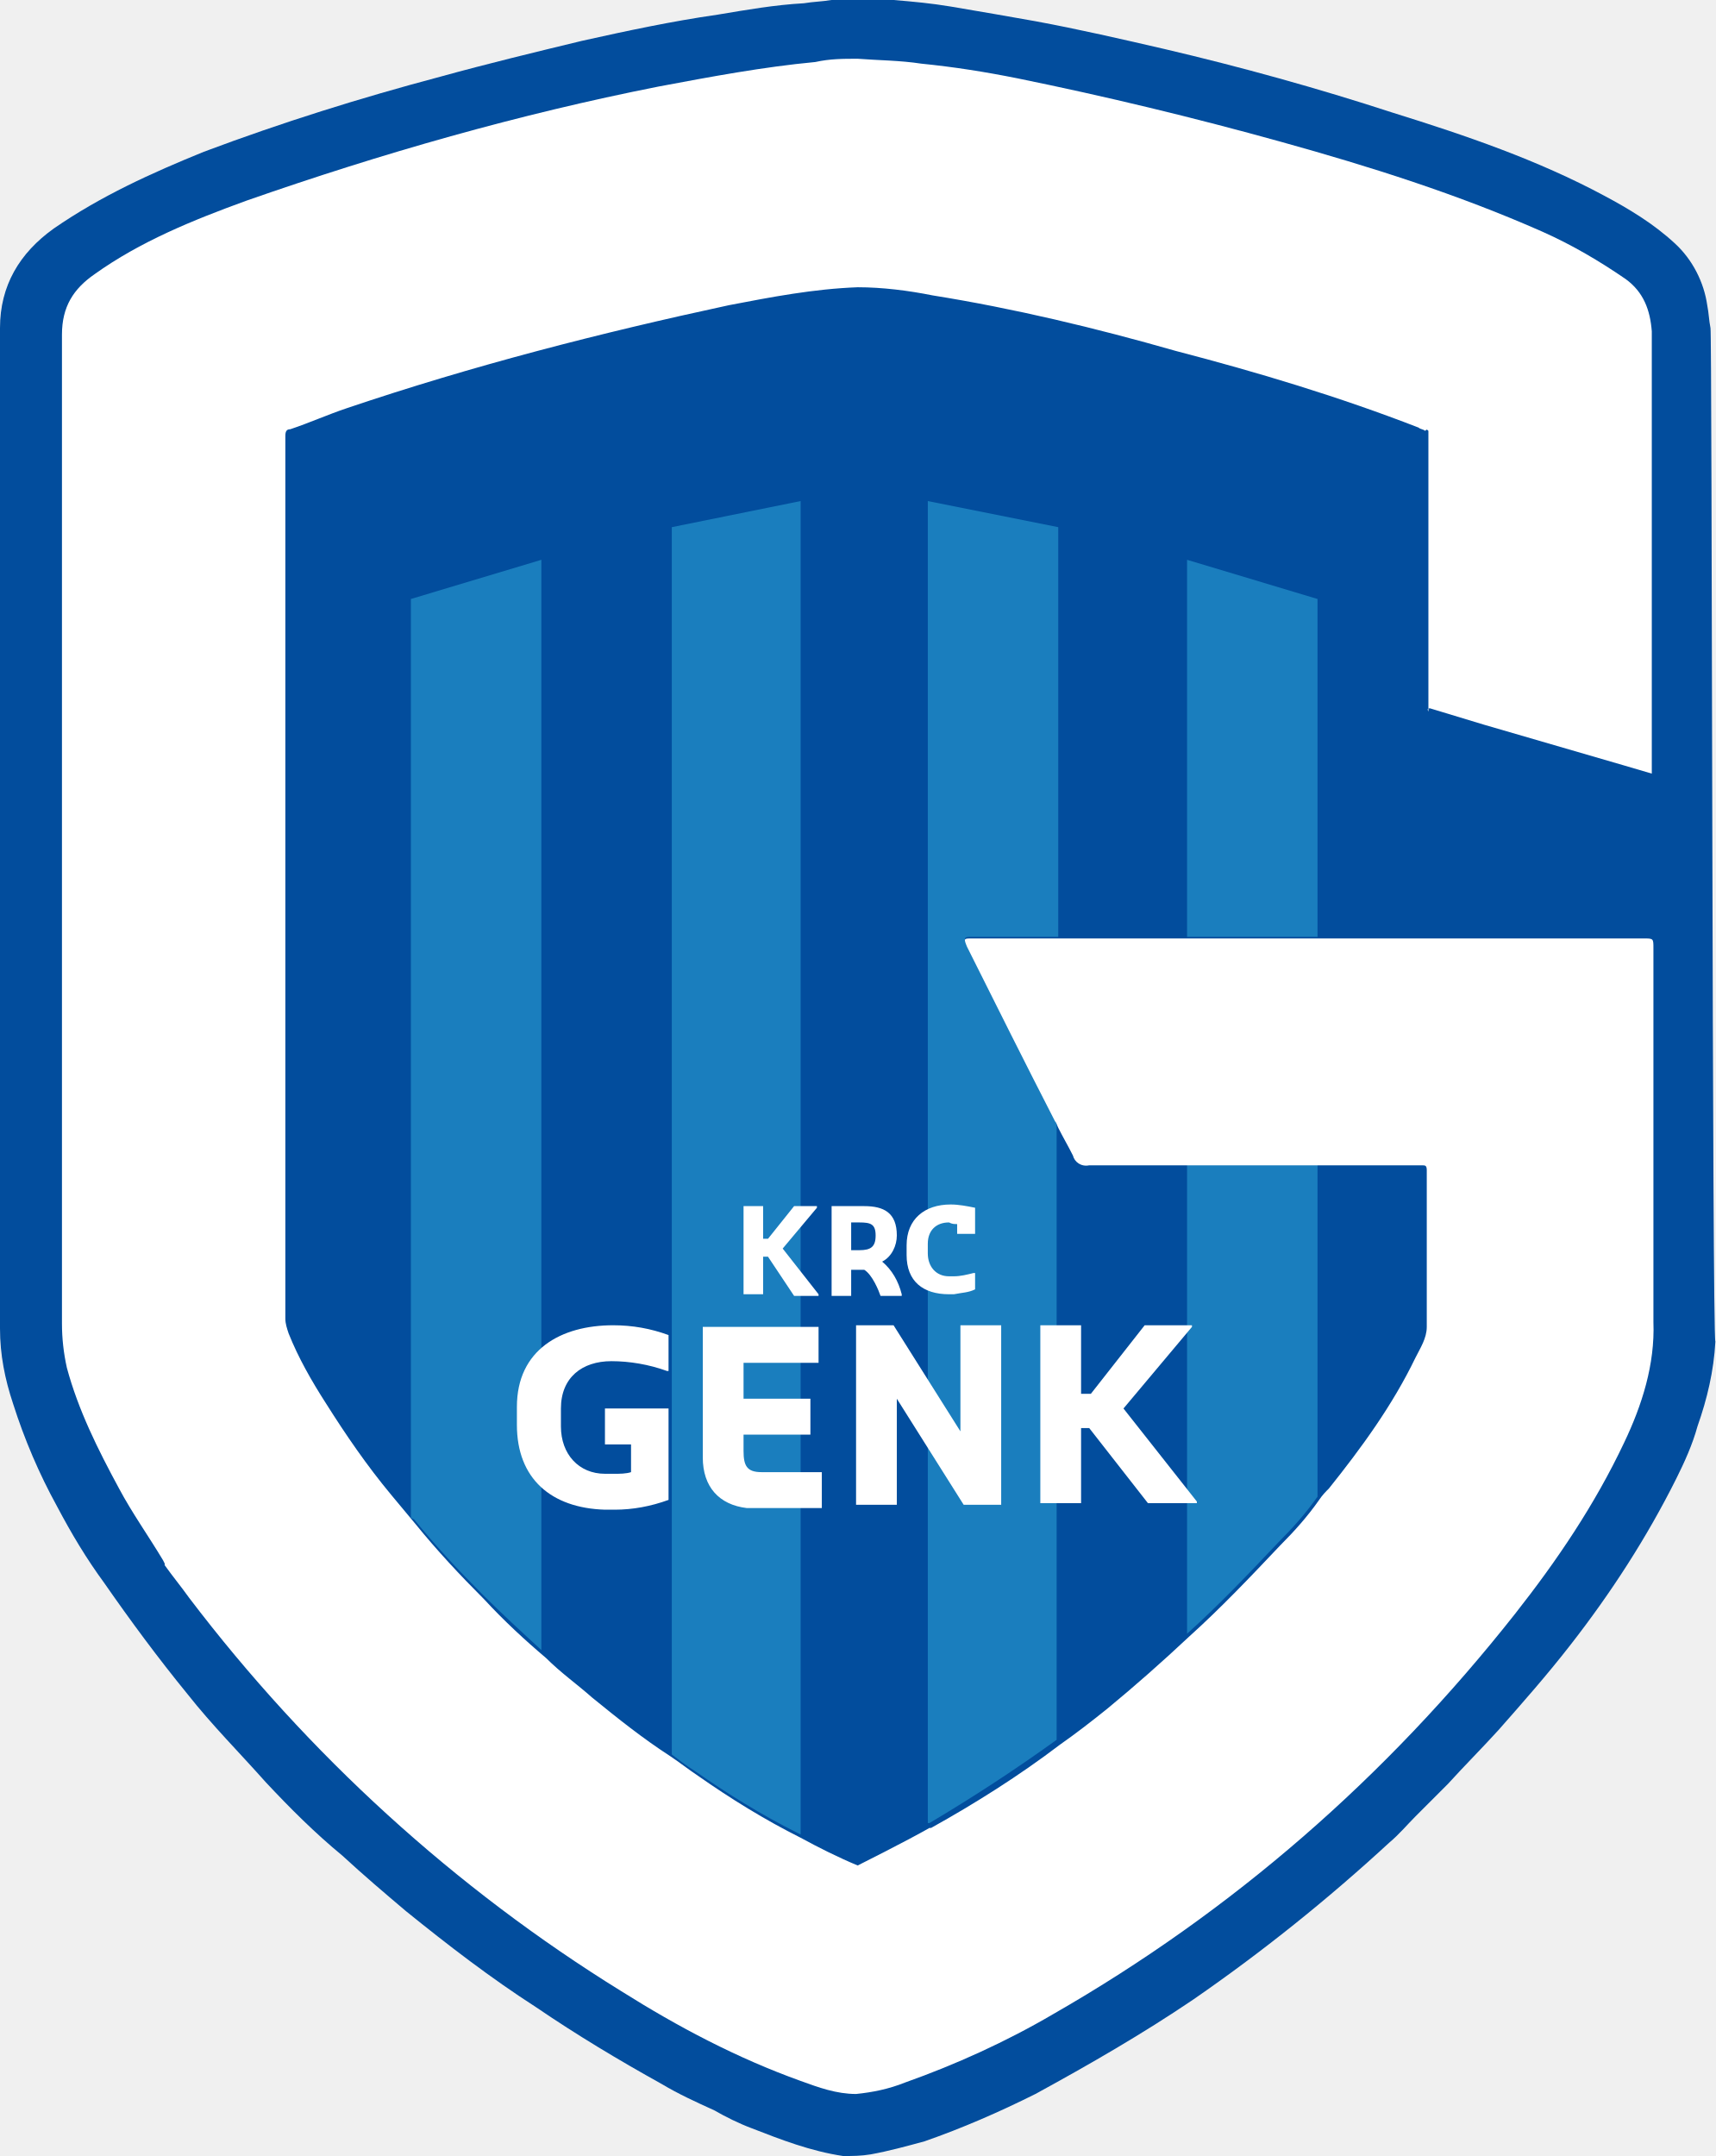
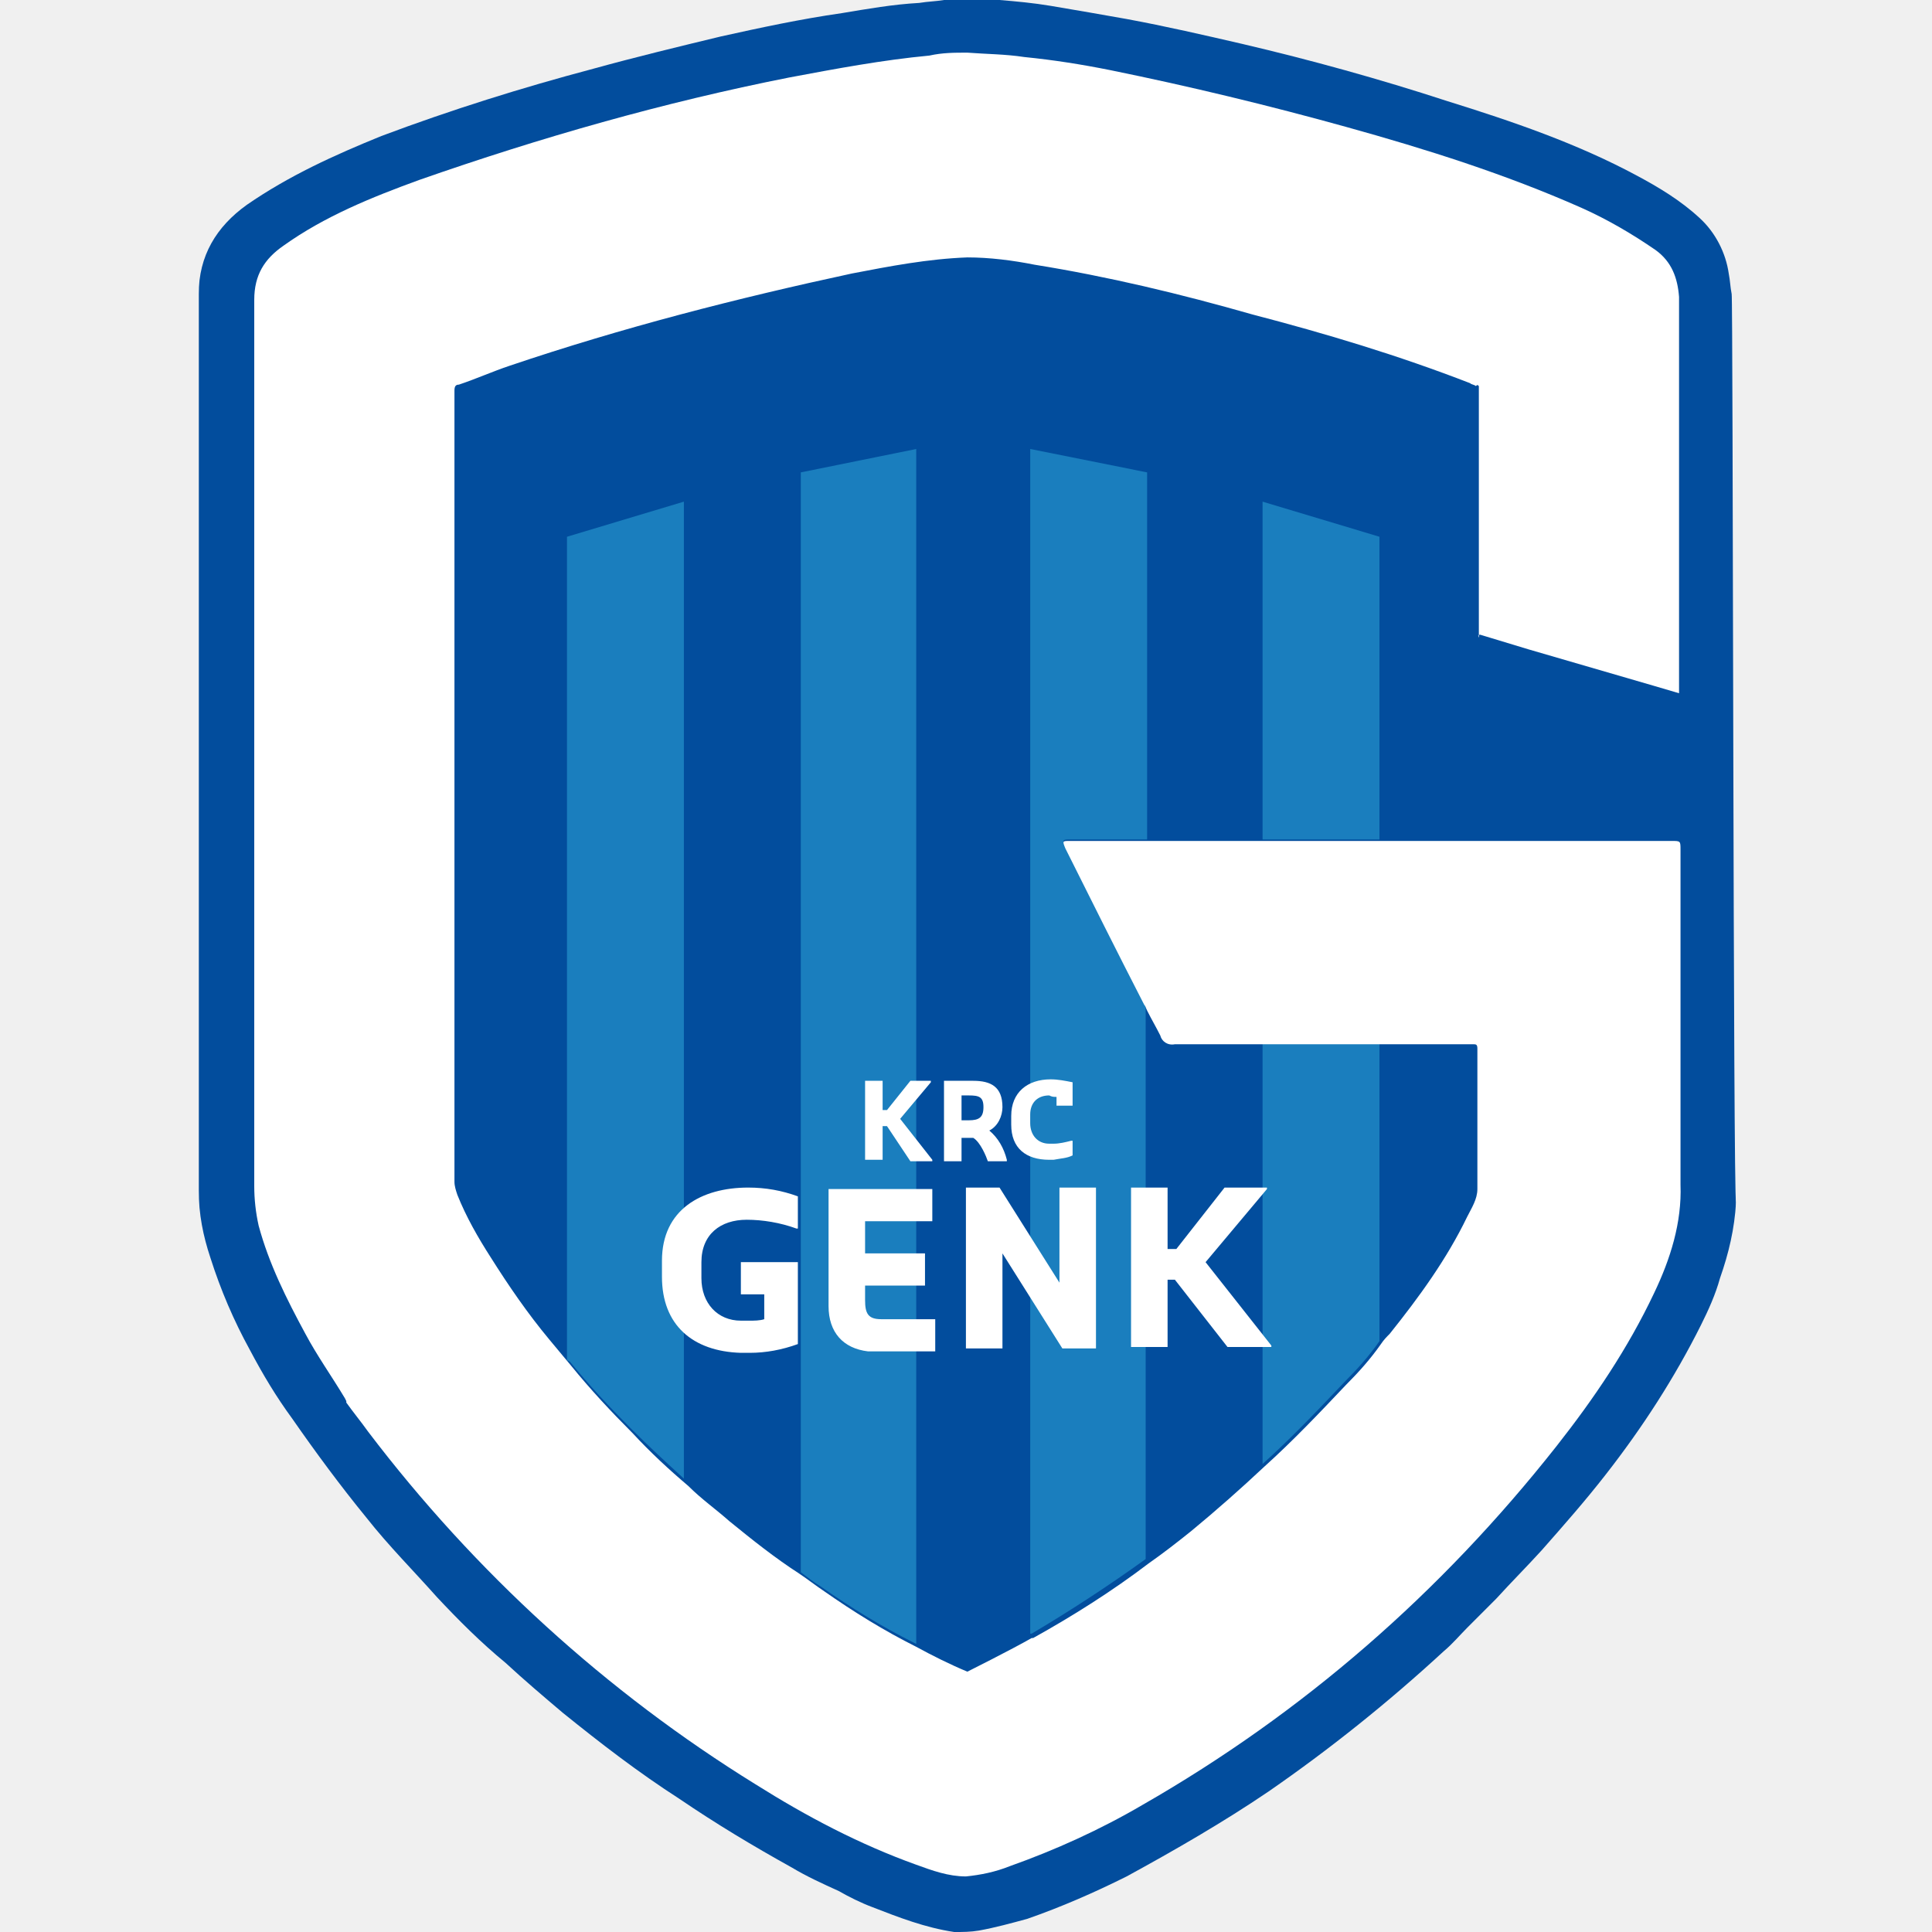
- <svg xmlns="http://www.w3.org/2000/svg" width="557" height="700" viewBox="0 0 557 700" fill="none">
-   <g clip-path="url(#clip0_42_142)">
-     <path d="M555.412 106.51C554.882 103.861 554.882 101.741 554.353 99.092C553.294 91.673 549.587 84.254 543.763 78.955C536.88 72.597 528.938 67.827 520.996 63.588C499.288 51.93 475.991 43.982 452.165 36.563C427.81 28.615 402.925 21.726 378.04 15.897C364.274 12.718 350.508 9.538 336.212 6.889C327.211 5.299 318.21 3.709 308.68 2.12C302.326 1.06 296.502 0.53 290.148 0H270.029C266.852 0.53 264.204 0.53 261.028 1.06C251.497 1.59 242.496 3.179 232.966 4.769C218.141 6.889 203.316 10.068 189.02 13.248C173.665 16.957 158.311 20.666 142.956 24.905C117.012 31.794 91.598 39.743 66.183 49.281C49.24 56.17 32.827 63.588 17.472 74.186C6.354 82.135 0 92.733 0 106.51V431.34C0 439.818 1.588 447.767 4.236 455.715C7.942 467.373 12.707 478.501 18.531 489.099C23.297 498.107 28.062 506.056 33.886 514.005C42.357 526.192 51.358 538.38 60.889 550.038C68.831 560.106 77.832 569.114 86.303 578.652C94.245 587.131 102.187 595.079 111.188 602.498C118.071 608.857 124.954 614.686 131.837 620.515C145.604 631.643 159.37 642.241 174.195 651.779C187.432 660.787 200.668 668.736 214.964 676.684C220.259 679.864 226.083 682.513 231.907 685.163C235.613 687.282 239.849 689.402 244.085 690.992C253.615 694.701 263.145 698.41 273.735 700C276.912 700 279.559 700 282.736 699.47C288.56 698.41 294.384 696.821 300.208 695.231C312.386 690.992 324.564 685.693 336.212 679.864C353.684 670.325 371.157 660.257 387.57 649.129C409.808 633.762 430.987 616.805 451.106 598.259C454.283 595.609 456.931 592.43 459.578 589.78L460.107 589.251L460.637 588.721L461.166 588.191L461.696 587.661L462.225 587.131L462.755 586.601L463.284 586.071L463.814 585.541L468.579 580.772L469.108 580.242L469.638 579.712L470.167 579.182C475.462 573.353 481.286 567.525 486.581 561.696C494.523 552.687 502.465 543.679 509.877 534.141C523.114 517.184 534.762 499.167 544.293 480.091C546.94 474.792 549.587 468.963 551.176 463.134C554.353 454.126 556.471 445.117 557 435.579C555.941 434.519 555.941 107.57 555.412 106.51Z" fill="#024D9D" />
-     <path d="M427.81 194.474V304.164H385.452V181.756L427.81 194.474ZM427.81 377.82V485.92C424.104 491.219 419.868 495.988 415.103 500.757C405.572 510.825 396.042 520.893 385.452 530.431V377.82H427.81ZM313.974 306.813C323.505 325.889 333.035 344.966 342.566 363.512C343.095 364.042 343.095 364.572 343.095 365.102V564.875C329.858 574.413 316.092 583.422 301.797 591.9H301.267V162.68L343.624 171.158V304.164H316.092C312.915 304.164 312.915 304.164 313.974 306.813ZM175.783 181.756V535.73C169.43 529.902 163.076 524.073 156.722 517.714C148.78 509.765 141.368 501.817 134.485 493.338L133.426 492.808V194.474L175.783 181.756ZM259.969 162.68V595.609L258.91 595.08C247.261 589.251 236.143 582.362 225.553 574.943C222.906 573.354 220.258 571.234 218.141 569.644V171.158L259.969 162.68Z" fill="#1A7EBE" />
-     <path d="M464.343 229.977L481.816 235.276L527.35 248.524L536.351 251.173V107.57C535.821 100.681 533.703 94.852 527.879 90.613C519.408 84.784 510.407 79.485 500.877 75.246C473.344 63.058 444.753 54.05 416.162 46.102C387.57 38.153 358.979 31.264 330.388 25.435C319.799 23.316 309.739 21.726 299.149 20.666C292.266 19.606 285.383 19.606 278.5 19.076C273.735 19.076 269.499 19.076 264.734 20.136C247.791 21.726 230.848 24.905 213.905 28.085C168.371 37.093 123.896 49.811 79.95 65.178C62.477 71.537 45.534 78.425 30.709 89.023C23.826 93.793 20.12 99.621 20.12 108.63V429.75C20.12 434.519 20.649 439.288 21.708 444.058C25.415 457.835 31.768 470.553 38.651 483.27C42.887 491.219 48.182 498.637 52.947 506.586L53.476 507.646V508.176C56.124 511.885 58.771 515.064 61.418 518.774C100.069 569.644 147.722 613.096 201.727 646.48C220.259 658.138 239.319 668.206 259.969 675.625C265.793 677.744 271.617 679.864 277.971 679.864C283.265 679.334 288.56 678.274 293.855 676.154C310.268 670.326 326.682 662.907 342.036 653.899C400.278 620.515 450.048 577.063 491.876 524.073C505.642 506.586 517.819 488.569 527.35 468.433C533.174 456.245 537.41 442.998 536.88 429.22V307.873C536.88 304.693 536.88 304.693 533.704 304.693H315.563C312.915 304.693 312.915 304.693 313.974 307.343C323.505 326.419 333.035 345.496 342.566 364.042C343.095 364.572 343.095 365.102 343.625 366.162C345.213 369.341 346.801 371.991 348.39 375.17C348.919 377.29 351.037 378.88 353.685 378.35H461.696C462.755 378.35 463.284 378.35 463.284 379.939V430.81C463.284 434.519 461.166 437.699 459.578 440.878C452.165 456.245 442.106 470.023 431.516 483.27C430.457 484.33 429.398 485.39 428.339 486.98C424.633 492.279 420.397 497.048 415.632 501.817C406.102 511.885 396.571 521.953 385.982 531.491C377.511 539.44 368.51 547.388 359.509 554.807C354.214 559.046 349.449 562.756 344.154 566.465C330.917 576.533 316.622 585.541 302.326 593.49H301.797C294.384 597.729 278.5 605.678 278.5 605.678C272.146 603.028 265.793 599.849 259.969 596.669C248.32 590.84 237.202 583.952 226.612 576.533C223.435 574.413 220.788 572.294 217.611 570.174C208.61 564.345 200.668 557.986 192.197 551.098C187.432 546.858 182.137 543.149 177.372 538.38C170.489 532.551 163.606 526.192 157.252 519.304C149.31 511.355 141.897 503.407 135.014 494.928L127.072 485.39C119.13 475.852 112.247 465.784 105.894 455.715C101.128 448.297 96.893 440.878 93.716 432.93C93.186 431.34 92.657 429.75 92.657 428.161V141.484C92.657 139.894 93.186 139.364 94.245 139.364C100.599 137.245 106.423 134.595 112.777 132.475C153.546 118.698 194.844 108.1 236.672 99.092C250.438 96.442 264.204 93.793 278.5 93.263C286.442 93.263 294.914 94.323 302.856 95.912C329.329 100.151 355.802 106.51 381.746 113.929C408.22 120.818 434.693 128.766 460.637 138.834C461.166 139.364 462.225 139.364 462.755 139.894C463.284 139.364 463.284 139.364 463.814 139.894V231.037C463.284 229.977 463.814 229.977 464.343 229.977Z" fill="white" />
-     <path d="M241.437 391.597H247.791V402.195H249.379L257.851 391.597H265.263V392.127L254.145 405.375L265.793 420.212V420.742H257.851L249.379 408.024H247.791V420.212H241.437V391.597ZM270.029 391.597H280.618C286.972 391.597 291.207 393.717 291.207 401.135C291.207 404.315 289.619 408.024 286.442 409.614C289.619 412.263 291.737 415.973 292.796 420.212V420.742H285.913C285.383 419.152 283.265 413.853 280.618 412.263H276.382V420.742H270.029V391.597ZM279.03 405.905C282.736 405.905 284.324 404.845 284.324 401.135C284.324 397.426 282.736 396.896 279.03 396.896H276.382V405.905H279.03ZM294.384 407.494V404.315C294.384 395.836 300.208 391.067 308.68 391.067C311.327 391.067 313.974 391.597 316.622 392.127V400.606H310.798V397.426C309.739 397.426 309.209 397.426 308.15 396.896C303.915 396.896 301.267 399.546 301.267 403.785V406.964C301.267 411.204 303.915 414.383 308.15 414.383H309.739C311.857 414.383 313.974 413.853 316.092 413.323H316.622V418.622C314.504 419.682 312.386 419.682 309.739 420.212H308.15C299.679 420.212 294.384 415.973 294.384 407.494ZM167.841 462.604V456.775C167.841 438.229 182.137 430.28 199.08 430.28C205.434 430.28 211.258 431.34 217.082 433.46V445.117H216.552C210.728 442.998 204.375 441.938 198.55 441.938C189.02 441.938 182.137 447.237 182.137 457.305V463.134C182.137 472.142 187.961 478.501 196.433 478.501H199.609C201.198 478.501 203.316 478.501 204.904 477.971V468.963H196.433V457.305H217.082V486.98C211.258 489.099 205.434 490.159 199.609 490.159H196.433C178.96 489.629 167.841 480.091 167.841 462.604ZM228.201 473.202V430.81H265.793V442.468H241.437V454.126H263.145V465.783H241.437V471.083C241.437 475.852 242.496 477.971 247.261 477.971H266.852V489.629H242.496C233.495 488.569 228.201 482.74 228.201 473.202ZM277.971 430.28H290.148L311.857 464.724V430.28H325.093V488.569H312.915L291.207 454.126V488.569H277.971V430.28ZM337.8 430.28H351.037V452.536H354.214L371.686 430.28H387.041V430.81L364.803 457.305L388.629 487.509V488.039H372.745L353.684 463.664H351.037V488.039H337.8V430.28Z" fill="white" />
+ <svg xmlns="http://www.w3.org/2000/svg" width="700" height="700" viewBox="0 0 700 700" fill="none">
+   <mask id="mask0_72_337" style="mask-type:luminance" maskUnits="userSpaceOnUse" x="72" y="0" width="557" height="700">
+     <path d="M629 0H72V700H629V0Z" fill="white" />
+   </mask>
+   <g mask="url(#mask0_72_337)">
+     <path d="M627.412 106.51C626.882 103.861 626.882 101.741 626.353 99.092C625.294 91.673 621.587 84.254 615.763 78.955C608.88 72.597 600.938 67.827 592.996 63.588C571.288 51.93 547.991 43.982 524.165 36.563C499.81 28.615 474.925 21.726 450.04 15.897C436.274 12.718 422.508 9.538 408.212 6.889C399.211 5.299 390.21 3.709 380.68 2.12C374.326 1.06 368.502 0.53 362.148 0H342.029C338.852 0.53 336.204 0.53 333.028 1.06C323.497 1.59 314.496 3.179 304.966 4.769C290.141 6.889 275.316 10.068 261.02 13.248C245.665 16.957 230.311 20.666 214.956 24.905C189.012 31.794 163.598 39.743 138.184 49.281C121.241 56.17 104.827 63.588 89.472 74.186C78.354 82.135 72 92.733 72 106.51V431.34C72 439.818 73.588 447.767 76.236 455.715C79.942 467.373 84.707 478.501 90.531 489.099C95.297 498.107 100.062 506.056 105.886 514.005C114.357 526.192 123.358 538.38 132.889 550.038C140.831 560.106 149.832 569.114 158.303 578.652C166.245 587.131 174.187 595.079 183.188 602.498C190.071 608.857 196.954 614.686 203.837 620.515C217.604 631.643 231.37 642.241 246.195 651.779C259.432 660.787 272.668 668.736 286.964 676.684C292.259 679.864 298.083 682.513 303.907 685.163C307.613 687.282 311.849 689.402 316.085 690.992C325.615 694.701 335.145 698.41 345.735 700C348.912 700 351.559 700 354.736 699.47C360.56 698.41 366.384 696.821 372.208 695.231C384.386 690.992 396.564 685.693 408.212 679.864C425.684 670.325 443.157 660.257 459.57 649.129C481.808 633.762 502.987 616.805 523.106 598.259C526.283 595.609 528.931 592.43 531.578 589.78L532.107 589.251L532.637 588.721L533.166 588.191L533.696 587.661L534.225 587.131L534.755 586.601L535.284 586.071L535.814 585.541L540.579 580.772L541.108 580.242L541.638 579.712L542.167 579.182C547.462 573.353 553.286 567.525 558.581 561.696C566.523 552.687 574.465 543.679 581.877 534.141C595.114 517.184 606.762 499.167 616.293 480.091C618.94 474.792 621.587 468.963 623.176 463.134C626.353 454.126 628.471 445.117 629 435.579C627.941 434.519 627.941 107.57 627.412 106.51Z" fill="#024D9D" />
+     <path d="M499.81 194.474V304.164H457.452V181.756L499.81 194.474ZM499.81 377.82V485.92C496.104 491.219 491.868 495.988 487.103 500.757C477.572 510.825 468.042 520.893 457.452 530.431V377.82H499.81ZM385.974 306.813C395.505 325.889 405.035 344.966 414.566 363.512C415.095 364.042 415.095 364.572 415.095 365.102V564.875C401.858 574.413 388.092 583.422 373.797 591.9H373.267V162.68L415.624 171.158V304.164H388.092C384.915 304.164 384.915 304.164 385.974 306.813ZM247.783 181.756V535.73C241.43 529.902 235.076 524.073 228.722 517.714C220.78 509.765 213.368 501.817 206.485 493.338L205.426 492.808V194.474L247.783 181.756ZM331.969 162.68V595.609L330.91 595.08C319.261 589.251 308.143 582.362 297.553 574.943C294.906 573.354 292.258 571.234 290.141 569.644V171.158L331.969 162.68Z" fill="#1A7EBE" />
+     <path d="M536.343 229.977L553.816 235.276L599.35 248.524L608.351 251.173V107.57C607.821 100.681 605.703 94.852 599.879 90.613C591.408 84.784 582.407 79.485 572.877 75.246C545.344 63.058 516.753 54.05 488.162 46.102C459.57 38.153 430.979 31.264 402.388 25.435C391.799 23.316 381.739 21.726 371.149 20.666C364.266 19.606 357.383 19.606 350.5 19.076C345.735 19.076 341.499 19.076 336.734 20.136C319.791 21.726 302.848 24.905 285.905 28.085C240.371 37.093 195.896 49.811 151.95 65.178C134.477 71.537 117.534 78.425 102.709 89.023C95.826 93.793 92.12 99.621 92.12 108.63V429.75C92.12 434.519 92.649 439.288 93.708 444.058C97.415 457.835 103.768 470.553 110.651 483.27C114.887 491.219 120.182 498.637 124.947 506.586L125.476 507.646V508.176C128.124 511.885 130.771 515.064 133.418 518.774C172.069 569.644 219.722 613.096 273.727 646.48C292.259 658.138 311.319 668.206 331.969 675.625C337.793 677.744 343.617 679.864 349.971 679.864C355.265 679.334 360.56 678.274 365.855 676.154C382.268 670.326 398.682 662.907 414.036 653.899C472.278 620.515 522.048 577.063 563.876 524.073C577.642 506.586 589.819 488.569 599.35 468.433C605.174 456.245 609.41 442.998 608.88 429.22V307.873C608.88 304.693 608.88 304.693 605.704 304.693H387.563C384.915 304.693 384.915 304.693 385.974 307.343C395.505 326.419 405.035 345.496 414.566 364.042C415.095 364.572 415.095 365.102 415.625 366.162C417.213 369.341 418.801 371.991 420.39 375.17C420.919 377.29 423.037 378.88 425.685 378.35H533.696C534.755 378.35 535.284 378.35 535.284 379.939V430.81C535.284 434.519 533.166 437.699 531.578 440.878C524.165 456.245 514.106 470.023 503.516 483.27C502.457 484.33 501.398 485.39 500.339 486.98C496.633 492.279 492.397 497.048 487.632 501.817C478.102 511.885 468.571 521.953 457.982 531.491C449.511 539.44 440.51 547.388 431.509 554.807C426.214 559.046 421.449 562.756 416.154 566.465C402.917 576.533 388.622 585.541 374.326 593.49H373.797C366.384 597.729 350.5 605.678 350.5 605.678C344.146 603.028 337.793 599.849 331.969 596.669C320.32 590.84 309.202 583.952 298.612 576.533C295.435 574.413 292.788 572.294 289.611 570.174C280.61 564.345 272.668 557.986 264.197 551.098C259.432 546.858 254.137 543.149 249.372 538.38C242.489 532.551 235.606 526.192 229.252 519.304C221.31 511.355 213.897 503.407 207.014 494.928L199.072 485.39C191.13 475.852 184.247 465.784 177.894 455.715C173.128 448.297 168.893 440.878 165.716 432.93C165.186 431.34 164.657 429.75 164.657 428.161V141.484C164.657 139.894 165.186 139.364 166.245 139.364C172.599 137.245 178.423 134.595 184.777 132.475C225.546 118.698 266.844 108.1 308.672 99.092C322.438 96.442 336.204 93.793 350.5 93.263C358.442 93.263 366.914 94.323 374.856 95.912C401.329 100.151 427.802 106.51 453.746 113.929C480.22 120.818 506.693 128.766 532.637 138.834C533.166 139.364 534.225 139.364 534.755 139.894C535.284 139.364 535.284 139.364 535.814 139.894V231.037C535.284 229.977 535.814 229.977 536.343 229.977Z" fill="white" />
+     <path d="M313.437 391.597H319.791V402.195H321.379L329.851 391.597H337.263V392.127L326.145 405.375L337.793 420.212V420.742H329.851L321.379 408.024H319.791V420.212H313.437V391.597ZM342.029 391.597H352.618C358.972 391.597 363.207 393.717 363.207 401.135C363.207 404.315 361.619 408.024 358.442 409.614C361.619 412.263 363.737 415.973 364.796 420.212V420.742H357.913C357.383 419.152 355.265 413.853 352.618 412.263H348.382V420.742H342.029V391.597ZM351.03 405.905C354.736 405.905 356.324 404.845 356.324 401.135C356.324 397.426 354.736 396.896 351.03 396.896H348.382V405.905H351.03ZM366.384 407.494V404.315C366.384 395.836 372.208 391.067 380.68 391.067C383.327 391.067 385.974 391.597 388.622 392.127V400.606H382.798V397.426C381.739 397.426 381.209 397.426 380.15 396.896C375.915 396.896 373.267 399.546 373.267 403.785V406.964C373.267 411.204 375.915 414.383 380.15 414.383H381.739C383.857 414.383 385.974 413.853 388.092 413.323H388.622V418.622C386.504 419.682 384.386 419.682 381.739 420.212H380.15C371.679 420.212 366.384 415.973 366.384 407.494ZM239.841 462.604V456.775C239.841 438.229 254.137 430.28 271.08 430.28C277.434 430.28 283.258 431.34 289.082 433.46V445.117H288.552C282.728 442.998 276.375 441.938 270.55 441.938C261.02 441.938 254.137 447.237 254.137 457.305V463.134C254.137 472.142 259.961 478.501 268.433 478.501H271.609C273.198 478.501 275.316 478.501 276.904 477.971V468.963H268.433V457.305H289.082V486.98C283.258 489.099 277.434 490.159 271.609 490.159H268.433C250.96 489.629 239.841 480.091 239.841 462.604ZM300.201 473.202V430.81H337.793V442.468H313.437V454.126H335.145V465.783H313.437V471.083C313.437 475.852 314.496 477.971 319.261 477.971H338.852V489.629H314.496C305.495 488.569 300.201 482.74 300.201 473.202ZM349.971 430.28H362.148L383.857 464.724V430.28H397.093V488.569H384.915L363.207 454.126V488.569H349.971V430.28ZM409.8 430.28H423.037V452.536H426.214L443.686 430.28H459.041V430.81L436.803 457.305L460.629 487.509V488.039H444.745L425.684 463.664H423.037V488.039H409.8V430.28Z" fill="white" />
  </g>
-   <defs>
-     <clipPath id="clip0_42_142">
-       <rect width="557" height="700" fill="white" />
-     </clipPath>
-   </defs>
</svg>
